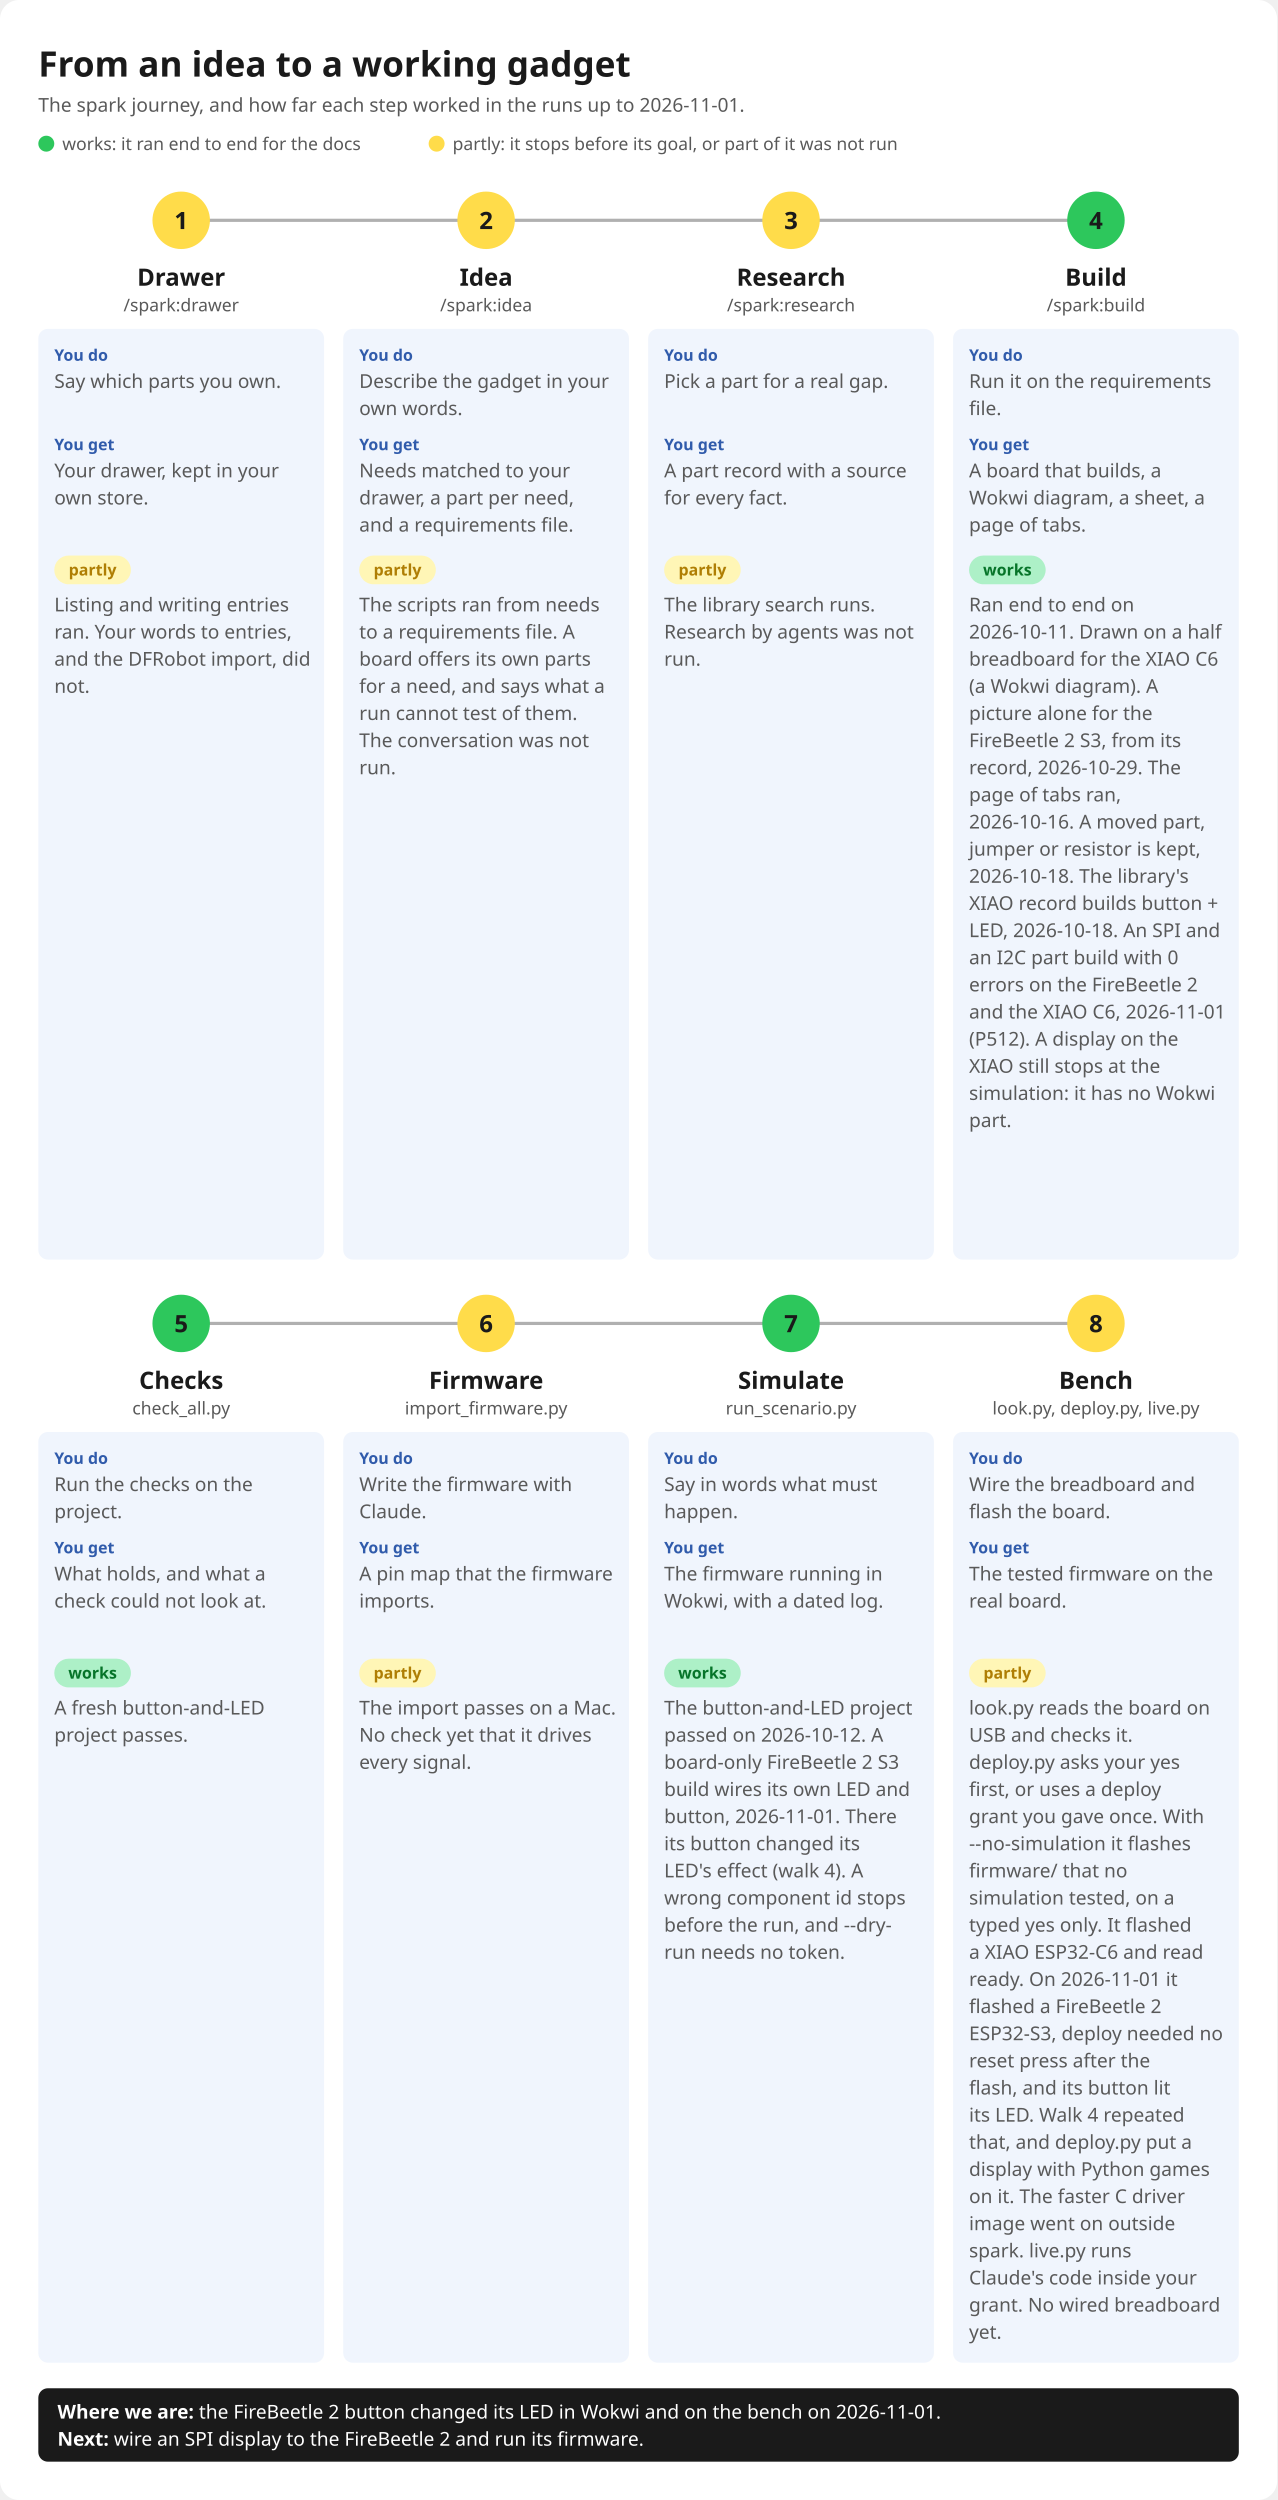
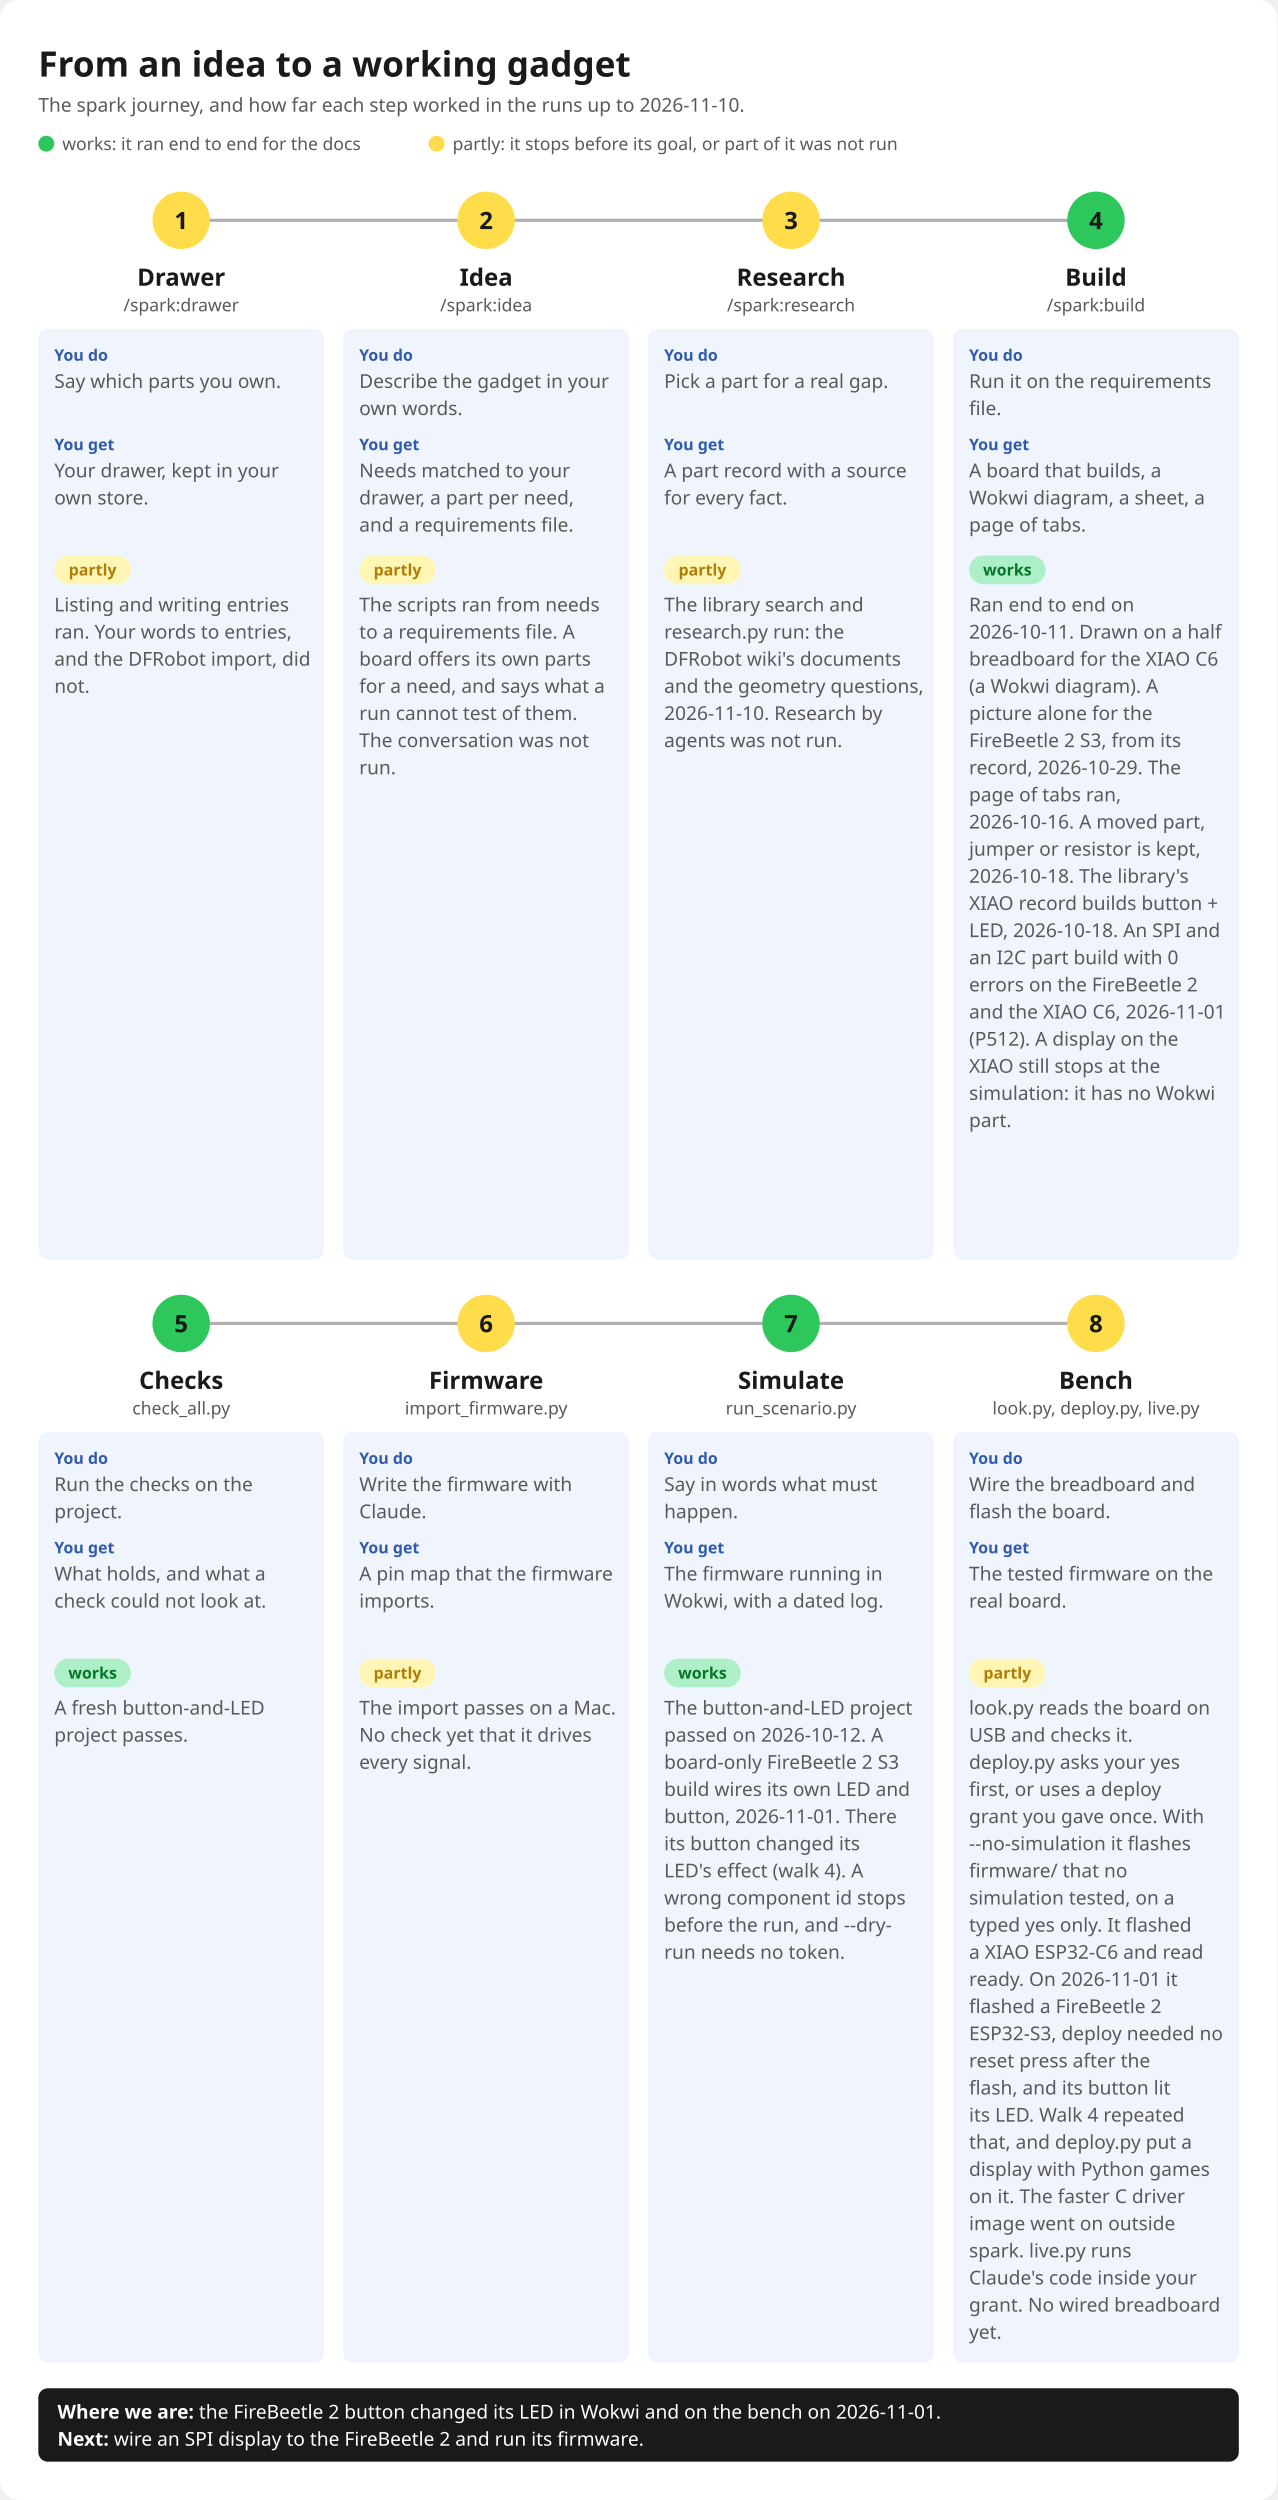
<svg xmlns="http://www.w3.org/2000/svg" viewBox="0 0 1600 3132" width="1600" height="3132" font-family="'Noto Sans', 'Helvetica Neue', Helvetica, Arial, sans-serif">
  <rect width="1600" height="3132" rx="24" fill="#ffffff" />
  <text x="48" y="96" font-size="44" font-weight="bold" fill="#1a1a1a" text-anchor="start">From an idea to a working gadget</text>
-   <text x="48" y="140" font-size="24" font-weight="normal" fill="#595959" text-anchor="start">The spark journey, and how far each step worked in the runs up to 2026-11-01.</text>
+   <text x="48" y="140" font-size="24" font-weight="normal" fill="#595959" text-anchor="start">The spark journey, and how far each step worked in the runs up to 2026-11-10.</text>
  <circle cx="58" cy="180" r="10" fill="#2dc75c" />
  <text x="78" y="188" font-size="22" font-weight="normal" fill="#595959" text-anchor="start">works: it ran end to end for the docs</text>
  <circle cx="547" cy="180" r="10" fill="#ffdc4a" />
  <text x="567" y="188" font-size="22" font-weight="normal" fill="#595959" text-anchor="start">partly: it stops before its goal, or part of it was not run</text>
  <line x1="227" y1="276" x2="1373" y2="276" stroke="#b0b0b0" stroke-width="4" />
  <circle cx="227" cy="276" r="36" fill="#ffdc4a" />
  <text x="227" y="287" font-size="30" font-weight="bold" fill="#1a1a1a" text-anchor="middle">1</text>
  <text x="227" y="358" font-size="30" font-weight="bold" fill="#1a1a1a" text-anchor="middle">Drawer</text>
  <text x="227" y="390" font-size="22" font-weight="normal" fill="#595959" text-anchor="middle">/spark:drawer</text>
  <rect x="48" y="412" width="358" height="1166" rx="12" fill="#f0f5fd" />
  <text x="68" y="452" font-size="20" font-weight="bold" fill="#305bab" text-anchor="start">You do</text>
  <text x="68" y="486" font-size="24" font-weight="normal" fill="#595959" text-anchor="start">Say which parts you own.</text>
  <text x="68" y="564" font-size="20" font-weight="bold" fill="#305bab" text-anchor="start">You get</text>
  <text x="68" y="598" font-size="24" font-weight="normal" fill="#595959" text-anchor="start">Your drawer, kept in your</text>
  <text x="68" y="632" font-size="24" font-weight="normal" fill="#595959" text-anchor="start">own store.</text>
  <rect x="68" y="696" width="96" height="36" rx="18" fill="#fff6b6" />
  <text x="116" y="721" font-size="20" font-weight="bold" fill="#af7e04" text-anchor="middle">partly</text>
  <text x="68" y="766" font-size="24" font-weight="normal" fill="#595959" text-anchor="start">Listing and writing entries</text>
  <text x="68" y="800" font-size="24" font-weight="normal" fill="#595959" text-anchor="start">ran. Your words to entries,</text>
  <text x="68" y="834" font-size="24" font-weight="normal" fill="#595959" text-anchor="start">and the DFRobot import, did</text>
  <text x="68" y="868" font-size="24" font-weight="normal" fill="#595959" text-anchor="start">not.</text>
  <circle cx="609" cy="276" r="36" fill="#ffdc4a" />
  <text x="609" y="287" font-size="30" font-weight="bold" fill="#1a1a1a" text-anchor="middle">2</text>
  <text x="609" y="358" font-size="30" font-weight="bold" fill="#1a1a1a" text-anchor="middle">Idea</text>
  <text x="609" y="390" font-size="22" font-weight="normal" fill="#595959" text-anchor="middle">/spark:idea</text>
  <rect x="430" y="412" width="358" height="1166" rx="12" fill="#f0f5fd" />
  <text x="450" y="452" font-size="20" font-weight="bold" fill="#305bab" text-anchor="start">You do</text>
  <text x="450" y="486" font-size="24" font-weight="normal" fill="#595959" text-anchor="start">Describe the gadget in your</text>
  <text x="450" y="520" font-size="24" font-weight="normal" fill="#595959" text-anchor="start">own words.</text>
  <text x="450" y="564" font-size="20" font-weight="bold" fill="#305bab" text-anchor="start">You get</text>
  <text x="450" y="598" font-size="24" font-weight="normal" fill="#595959" text-anchor="start">Needs matched to your</text>
  <text x="450" y="632" font-size="24" font-weight="normal" fill="#595959" text-anchor="start">drawer, a part per need,</text>
  <text x="450" y="666" font-size="24" font-weight="normal" fill="#595959" text-anchor="start">and a requirements file.</text>
  <rect x="450" y="696" width="96" height="36" rx="18" fill="#fff6b6" />
  <text x="498" y="721" font-size="20" font-weight="bold" fill="#af7e04" text-anchor="middle">partly</text>
  <text x="450" y="766" font-size="24" font-weight="normal" fill="#595959" text-anchor="start">The scripts ran from needs</text>
  <text x="450" y="800" font-size="24" font-weight="normal" fill="#595959" text-anchor="start">to a requirements file. A</text>
  <text x="450" y="834" font-size="24" font-weight="normal" fill="#595959" text-anchor="start">board offers its own parts</text>
  <text x="450" y="868" font-size="24" font-weight="normal" fill="#595959" text-anchor="start">for a need, and says what a</text>
  <text x="450" y="902" font-size="24" font-weight="normal" fill="#595959" text-anchor="start">run cannot test of them.</text>
  <text x="450" y="936" font-size="24" font-weight="normal" fill="#595959" text-anchor="start">The conversation was not</text>
  <text x="450" y="970" font-size="24" font-weight="normal" fill="#595959" text-anchor="start">run.</text>
  <circle cx="991" cy="276" r="36" fill="#ffdc4a" />
  <text x="991" y="287" font-size="30" font-weight="bold" fill="#1a1a1a" text-anchor="middle">3</text>
  <text x="991" y="358" font-size="30" font-weight="bold" fill="#1a1a1a" text-anchor="middle">Research</text>
  <text x="991" y="390" font-size="22" font-weight="normal" fill="#595959" text-anchor="middle">/spark:research</text>
  <rect x="812" y="412" width="358" height="1166" rx="12" fill="#f0f5fd" />
  <text x="832" y="452" font-size="20" font-weight="bold" fill="#305bab" text-anchor="start">You do</text>
  <text x="832" y="486" font-size="24" font-weight="normal" fill="#595959" text-anchor="start">Pick a part for a real gap.</text>
  <text x="832" y="564" font-size="20" font-weight="bold" fill="#305bab" text-anchor="start">You get</text>
  <text x="832" y="598" font-size="24" font-weight="normal" fill="#595959" text-anchor="start">A part record with a source</text>
  <text x="832" y="632" font-size="24" font-weight="normal" fill="#595959" text-anchor="start">for every fact.</text>
  <rect x="832" y="696" width="96" height="36" rx="18" fill="#fff6b6" />
  <text x="880" y="721" font-size="20" font-weight="bold" fill="#af7e04" text-anchor="middle">partly</text>
-   <text x="832" y="766" font-size="24" font-weight="normal" fill="#595959" text-anchor="start">The library search runs.</text>
-   <text x="832" y="800" font-size="24" font-weight="normal" fill="#595959" text-anchor="start">Research by agents was not</text>
-   <text x="832" y="834" font-size="24" font-weight="normal" fill="#595959" text-anchor="start">run.</text>
+   <text x="832" y="766" font-size="24" font-weight="normal" fill="#595959" text-anchor="start">The library search and</text>
+   <text x="832" y="800" font-size="24" font-weight="normal" fill="#595959" text-anchor="start">research.py run: the</text>
+   <text x="832" y="834" font-size="24" font-weight="normal" fill="#595959" text-anchor="start">DFRobot wiki's documents</text>
+   <text x="832" y="868" font-size="24" font-weight="normal" fill="#595959" text-anchor="start">and the geometry questions,</text>
+   <text x="832" y="902" font-size="24" font-weight="normal" fill="#595959" text-anchor="start">2026-11-10. Research by</text>
+   <text x="832" y="936" font-size="24" font-weight="normal" fill="#595959" text-anchor="start">agents was not run.</text>
  <circle cx="1373" cy="276" r="36" fill="#2dc75c" />
  <text x="1373" y="287" font-size="30" font-weight="bold" fill="#1a1a1a" text-anchor="middle">4</text>
  <text x="1373" y="358" font-size="30" font-weight="bold" fill="#1a1a1a" text-anchor="middle">Build</text>
  <text x="1373" y="390" font-size="22" font-weight="normal" fill="#595959" text-anchor="middle">/spark:build</text>
  <rect x="1194" y="412" width="358" height="1166" rx="12" fill="#f0f5fd" />
  <text x="1214" y="452" font-size="20" font-weight="bold" fill="#305bab" text-anchor="start">You do</text>
  <text x="1214" y="486" font-size="24" font-weight="normal" fill="#595959" text-anchor="start">Run it on the requirements</text>
  <text x="1214" y="520" font-size="24" font-weight="normal" fill="#595959" text-anchor="start">file.</text>
  <text x="1214" y="564" font-size="20" font-weight="bold" fill="#305bab" text-anchor="start">You get</text>
  <text x="1214" y="598" font-size="24" font-weight="normal" fill="#595959" text-anchor="start">A board that builds, a</text>
  <text x="1214" y="632" font-size="24" font-weight="normal" fill="#595959" text-anchor="start">Wokwi diagram, a sheet, a</text>
  <text x="1214" y="666" font-size="24" font-weight="normal" fill="#595959" text-anchor="start">page of tabs.</text>
  <rect x="1214" y="696" width="96" height="36" rx="18" fill="#adf0c7" />
  <text x="1262" y="721" font-size="20" font-weight="bold" fill="#067429" text-anchor="middle">works</text>
  <text x="1214" y="766" font-size="24" font-weight="normal" fill="#595959" text-anchor="start">Ran end to end on</text>
  <text x="1214" y="800" font-size="24" font-weight="normal" fill="#595959" text-anchor="start">2026-10-11. Drawn on a half</text>
  <text x="1214" y="834" font-size="24" font-weight="normal" fill="#595959" text-anchor="start">breadboard for the XIAO C6</text>
  <text x="1214" y="868" font-size="24" font-weight="normal" fill="#595959" text-anchor="start">(a Wokwi diagram). A</text>
  <text x="1214" y="902" font-size="24" font-weight="normal" fill="#595959" text-anchor="start">picture alone for the</text>
  <text x="1214" y="936" font-size="24" font-weight="normal" fill="#595959" text-anchor="start">FireBeetle 2 S3, from its</text>
  <text x="1214" y="970" font-size="24" font-weight="normal" fill="#595959" text-anchor="start">record, 2026-10-29. The</text>
  <text x="1214" y="1004" font-size="24" font-weight="normal" fill="#595959" text-anchor="start">page of tabs ran,</text>
  <text x="1214" y="1038" font-size="24" font-weight="normal" fill="#595959" text-anchor="start">2026-10-16. A moved part,</text>
  <text x="1214" y="1072" font-size="24" font-weight="normal" fill="#595959" text-anchor="start">jumper or resistor is kept,</text>
  <text x="1214" y="1106" font-size="24" font-weight="normal" fill="#595959" text-anchor="start">2026-10-18. The library's</text>
  <text x="1214" y="1140" font-size="24" font-weight="normal" fill="#595959" text-anchor="start">XIAO record builds button +</text>
  <text x="1214" y="1174" font-size="24" font-weight="normal" fill="#595959" text-anchor="start">LED, 2026-10-18. An SPI and</text>
  <text x="1214" y="1208" font-size="24" font-weight="normal" fill="#595959" text-anchor="start">an I2C part build with 0</text>
  <text x="1214" y="1242" font-size="24" font-weight="normal" fill="#595959" text-anchor="start">errors on the FireBeetle 2</text>
  <text x="1214" y="1276" font-size="24" font-weight="normal" fill="#595959" text-anchor="start">and the XIAO C6, 2026-11-01</text>
  <text x="1214" y="1310" font-size="24" font-weight="normal" fill="#595959" text-anchor="start">(P512). A display on the</text>
  <text x="1214" y="1344" font-size="24" font-weight="normal" fill="#595959" text-anchor="start">XIAO still stops at the</text>
  <text x="1214" y="1378" font-size="24" font-weight="normal" fill="#595959" text-anchor="start">simulation: it has no Wokwi</text>
  <text x="1214" y="1412" font-size="24" font-weight="normal" fill="#595959" text-anchor="start">part.</text>
  <line x1="227" y1="1658" x2="1373" y2="1658" stroke="#b0b0b0" stroke-width="4" />
  <circle cx="227" cy="1658" r="36" fill="#2dc75c" />
  <text x="227" y="1669" font-size="30" font-weight="bold" fill="#1a1a1a" text-anchor="middle">5</text>
  <text x="227" y="1740" font-size="30" font-weight="bold" fill="#1a1a1a" text-anchor="middle">Checks</text>
  <text x="227" y="1772" font-size="22" font-weight="normal" fill="#595959" text-anchor="middle">check_all.py</text>
  <rect x="48" y="1794" width="358" height="1166" rx="12" fill="#f0f5fd" />
  <text x="68" y="1834" font-size="20" font-weight="bold" fill="#305bab" text-anchor="start">You do</text>
  <text x="68" y="1868" font-size="24" font-weight="normal" fill="#595959" text-anchor="start">Run the checks on the</text>
  <text x="68" y="1902" font-size="24" font-weight="normal" fill="#595959" text-anchor="start">project.</text>
  <text x="68" y="1946" font-size="20" font-weight="bold" fill="#305bab" text-anchor="start">You get</text>
  <text x="68" y="1980" font-size="24" font-weight="normal" fill="#595959" text-anchor="start">What holds, and what a</text>
  <text x="68" y="2014" font-size="24" font-weight="normal" fill="#595959" text-anchor="start">check could not look at.</text>
  <rect x="68" y="2078" width="96" height="36" rx="18" fill="#adf0c7" />
  <text x="116" y="2103" font-size="20" font-weight="bold" fill="#067429" text-anchor="middle">works</text>
  <text x="68" y="2148" font-size="24" font-weight="normal" fill="#595959" text-anchor="start">A fresh button-and-LED</text>
  <text x="68" y="2182" font-size="24" font-weight="normal" fill="#595959" text-anchor="start">project passes.</text>
  <circle cx="609" cy="1658" r="36" fill="#ffdc4a" />
  <text x="609" y="1669" font-size="30" font-weight="bold" fill="#1a1a1a" text-anchor="middle">6</text>
  <text x="609" y="1740" font-size="30" font-weight="bold" fill="#1a1a1a" text-anchor="middle">Firmware</text>
  <text x="609" y="1772" font-size="22" font-weight="normal" fill="#595959" text-anchor="middle">import_firmware.py</text>
  <rect x="430" y="1794" width="358" height="1166" rx="12" fill="#f0f5fd" />
  <text x="450" y="1834" font-size="20" font-weight="bold" fill="#305bab" text-anchor="start">You do</text>
  <text x="450" y="1868" font-size="24" font-weight="normal" fill="#595959" text-anchor="start">Write the firmware with</text>
  <text x="450" y="1902" font-size="24" font-weight="normal" fill="#595959" text-anchor="start">Claude.</text>
  <text x="450" y="1946" font-size="20" font-weight="bold" fill="#305bab" text-anchor="start">You get</text>
  <text x="450" y="1980" font-size="24" font-weight="normal" fill="#595959" text-anchor="start">A pin map that the firmware</text>
  <text x="450" y="2014" font-size="24" font-weight="normal" fill="#595959" text-anchor="start">imports.</text>
  <rect x="450" y="2078" width="96" height="36" rx="18" fill="#fff6b6" />
  <text x="498" y="2103" font-size="20" font-weight="bold" fill="#af7e04" text-anchor="middle">partly</text>
  <text x="450" y="2148" font-size="24" font-weight="normal" fill="#595959" text-anchor="start">The import passes on a Mac.</text>
  <text x="450" y="2182" font-size="24" font-weight="normal" fill="#595959" text-anchor="start">No check yet that it drives</text>
  <text x="450" y="2216" font-size="24" font-weight="normal" fill="#595959" text-anchor="start">every signal.</text>
  <circle cx="991" cy="1658" r="36" fill="#2dc75c" />
  <text x="991" y="1669" font-size="30" font-weight="bold" fill="#1a1a1a" text-anchor="middle">7</text>
  <text x="991" y="1740" font-size="30" font-weight="bold" fill="#1a1a1a" text-anchor="middle">Simulate</text>
  <text x="991" y="1772" font-size="22" font-weight="normal" fill="#595959" text-anchor="middle">run_scenario.py</text>
  <rect x="812" y="1794" width="358" height="1166" rx="12" fill="#f0f5fd" />
  <text x="832" y="1834" font-size="20" font-weight="bold" fill="#305bab" text-anchor="start">You do</text>
  <text x="832" y="1868" font-size="24" font-weight="normal" fill="#595959" text-anchor="start">Say in words what must</text>
  <text x="832" y="1902" font-size="24" font-weight="normal" fill="#595959" text-anchor="start">happen.</text>
  <text x="832" y="1946" font-size="20" font-weight="bold" fill="#305bab" text-anchor="start">You get</text>
  <text x="832" y="1980" font-size="24" font-weight="normal" fill="#595959" text-anchor="start">The firmware running in</text>
  <text x="832" y="2014" font-size="24" font-weight="normal" fill="#595959" text-anchor="start">Wokwi, with a dated log.</text>
  <rect x="832" y="2078" width="96" height="36" rx="18" fill="#adf0c7" />
  <text x="880" y="2103" font-size="20" font-weight="bold" fill="#067429" text-anchor="middle">works</text>
  <text x="832" y="2148" font-size="24" font-weight="normal" fill="#595959" text-anchor="start">The button-and-LED project</text>
  <text x="832" y="2182" font-size="24" font-weight="normal" fill="#595959" text-anchor="start">passed on 2026-10-12. A</text>
  <text x="832" y="2216" font-size="24" font-weight="normal" fill="#595959" text-anchor="start">board-only FireBeetle 2 S3</text>
  <text x="832" y="2250" font-size="24" font-weight="normal" fill="#595959" text-anchor="start">build wires its own LED and</text>
  <text x="832" y="2284" font-size="24" font-weight="normal" fill="#595959" text-anchor="start">button, 2026-11-01. There</text>
  <text x="832" y="2318" font-size="24" font-weight="normal" fill="#595959" text-anchor="start">its button changed its</text>
  <text x="832" y="2352" font-size="24" font-weight="normal" fill="#595959" text-anchor="start">LED's effect (walk 4). A</text>
  <text x="832" y="2386" font-size="24" font-weight="normal" fill="#595959" text-anchor="start">wrong component id stops</text>
  <text x="832" y="2420" font-size="24" font-weight="normal" fill="#595959" text-anchor="start">before the run, and --dry-</text>
  <text x="832" y="2454" font-size="24" font-weight="normal" fill="#595959" text-anchor="start">run needs no token.</text>
  <circle cx="1373" cy="1658" r="36" fill="#ffdc4a" />
  <text x="1373" y="1669" font-size="30" font-weight="bold" fill="#1a1a1a" text-anchor="middle">8</text>
  <text x="1373" y="1740" font-size="30" font-weight="bold" fill="#1a1a1a" text-anchor="middle">Bench</text>
  <text x="1373" y="1772" font-size="22" font-weight="normal" fill="#595959" text-anchor="middle">look.py, deploy.py, live.py</text>
  <rect x="1194" y="1794" width="358" height="1166" rx="12" fill="#f0f5fd" />
  <text x="1214" y="1834" font-size="20" font-weight="bold" fill="#305bab" text-anchor="start">You do</text>
  <text x="1214" y="1868" font-size="24" font-weight="normal" fill="#595959" text-anchor="start">Wire the breadboard and</text>
  <text x="1214" y="1902" font-size="24" font-weight="normal" fill="#595959" text-anchor="start">flash the board.</text>
  <text x="1214" y="1946" font-size="20" font-weight="bold" fill="#305bab" text-anchor="start">You get</text>
  <text x="1214" y="1980" font-size="24" font-weight="normal" fill="#595959" text-anchor="start">The tested firmware on the</text>
  <text x="1214" y="2014" font-size="24" font-weight="normal" fill="#595959" text-anchor="start">real board.</text>
  <rect x="1214" y="2078" width="96" height="36" rx="18" fill="#fff6b6" />
  <text x="1262" y="2103" font-size="20" font-weight="bold" fill="#af7e04" text-anchor="middle">partly</text>
  <text x="1214" y="2148" font-size="24" font-weight="normal" fill="#595959" text-anchor="start">look.py reads the board on</text>
  <text x="1214" y="2182" font-size="24" font-weight="normal" fill="#595959" text-anchor="start">USB and checks it.</text>
  <text x="1214" y="2216" font-size="24" font-weight="normal" fill="#595959" text-anchor="start">deploy.py asks your yes</text>
  <text x="1214" y="2250" font-size="24" font-weight="normal" fill="#595959" text-anchor="start">first, or uses a deploy</text>
  <text x="1214" y="2284" font-size="24" font-weight="normal" fill="#595959" text-anchor="start">grant you gave once. With</text>
  <text x="1214" y="2318" font-size="24" font-weight="normal" fill="#595959" text-anchor="start">--no-simulation it flashes</text>
  <text x="1214" y="2352" font-size="24" font-weight="normal" fill="#595959" text-anchor="start">firmware/ that no</text>
  <text x="1214" y="2386" font-size="24" font-weight="normal" fill="#595959" text-anchor="start">simulation tested, on a</text>
  <text x="1214" y="2420" font-size="24" font-weight="normal" fill="#595959" text-anchor="start">typed yes only. It flashed</text>
  <text x="1214" y="2454" font-size="24" font-weight="normal" fill="#595959" text-anchor="start">a XIAO ESP32-C6 and read</text>
  <text x="1214" y="2488" font-size="24" font-weight="normal" fill="#595959" text-anchor="start">ready. On 2026-11-01 it</text>
  <text x="1214" y="2522" font-size="24" font-weight="normal" fill="#595959" text-anchor="start">flashed a FireBeetle 2</text>
  <text x="1214" y="2556" font-size="24" font-weight="normal" fill="#595959" text-anchor="start">ESP32-S3, deploy needed no</text>
  <text x="1214" y="2590" font-size="24" font-weight="normal" fill="#595959" text-anchor="start">reset press after the</text>
  <text x="1214" y="2624" font-size="24" font-weight="normal" fill="#595959" text-anchor="start">flash, and its button lit</text>
  <text x="1214" y="2658" font-size="24" font-weight="normal" fill="#595959" text-anchor="start">its LED. Walk 4 repeated</text>
  <text x="1214" y="2692" font-size="24" font-weight="normal" fill="#595959" text-anchor="start">that, and deploy.py put a</text>
  <text x="1214" y="2726" font-size="24" font-weight="normal" fill="#595959" text-anchor="start">display with Python games</text>
  <text x="1214" y="2760" font-size="24" font-weight="normal" fill="#595959" text-anchor="start">on it. The faster C driver</text>
  <text x="1214" y="2794" font-size="24" font-weight="normal" fill="#595959" text-anchor="start">image went on outside</text>
  <text x="1214" y="2828" font-size="24" font-weight="normal" fill="#595959" text-anchor="start">spark. live.py runs</text>
  <text x="1214" y="2862" font-size="24" font-weight="normal" fill="#595959" text-anchor="start">Claude's code inside your</text>
  <text x="1214" y="2896" font-size="24" font-weight="normal" fill="#595959" text-anchor="start">grant. No wired breadboard</text>
  <text x="1214" y="2930" font-size="24" font-weight="normal" fill="#595959" text-anchor="start">yet.</text>
  <rect x="48" y="2992" width="1504" height="92" rx="12" fill="#1a1a1a" />
  <text x="72" y="3030" font-size="24" fill="#ffffff">
    <tspan font-weight="bold">Where we are:</tspan> the FireBeetle 2 button changed its LED in Wokwi and on the bench on 2026-11-01.</text>
  <text x="72" y="3064" font-size="24" fill="#ffffff">
    <tspan font-weight="bold">Next:</tspan> wire an SPI display to the FireBeetle 2 and run its firmware.</text>
</svg>
